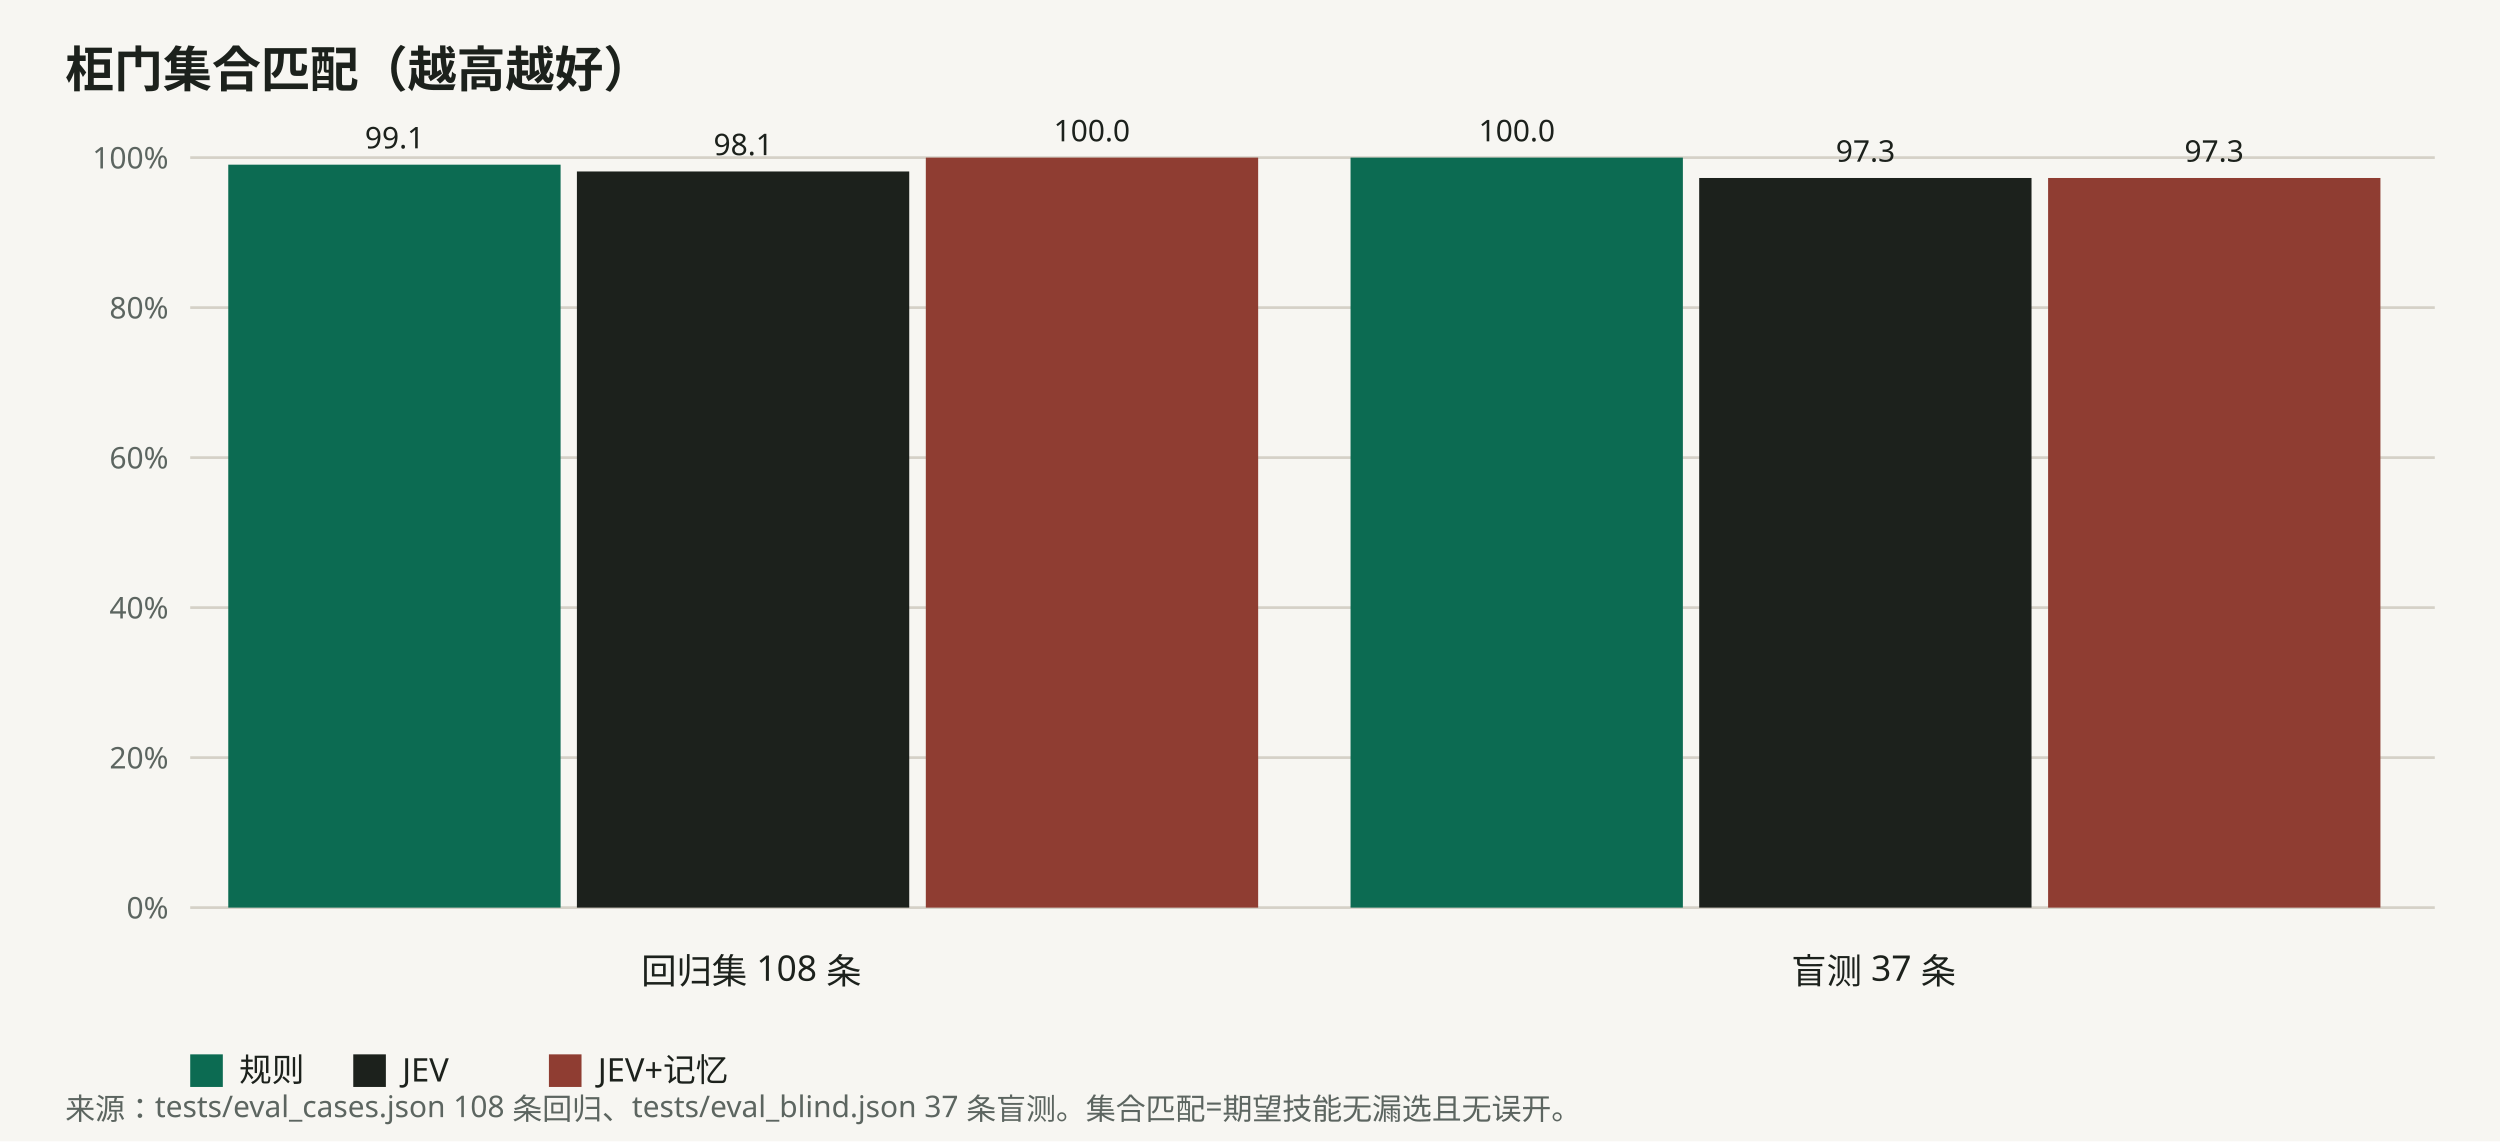
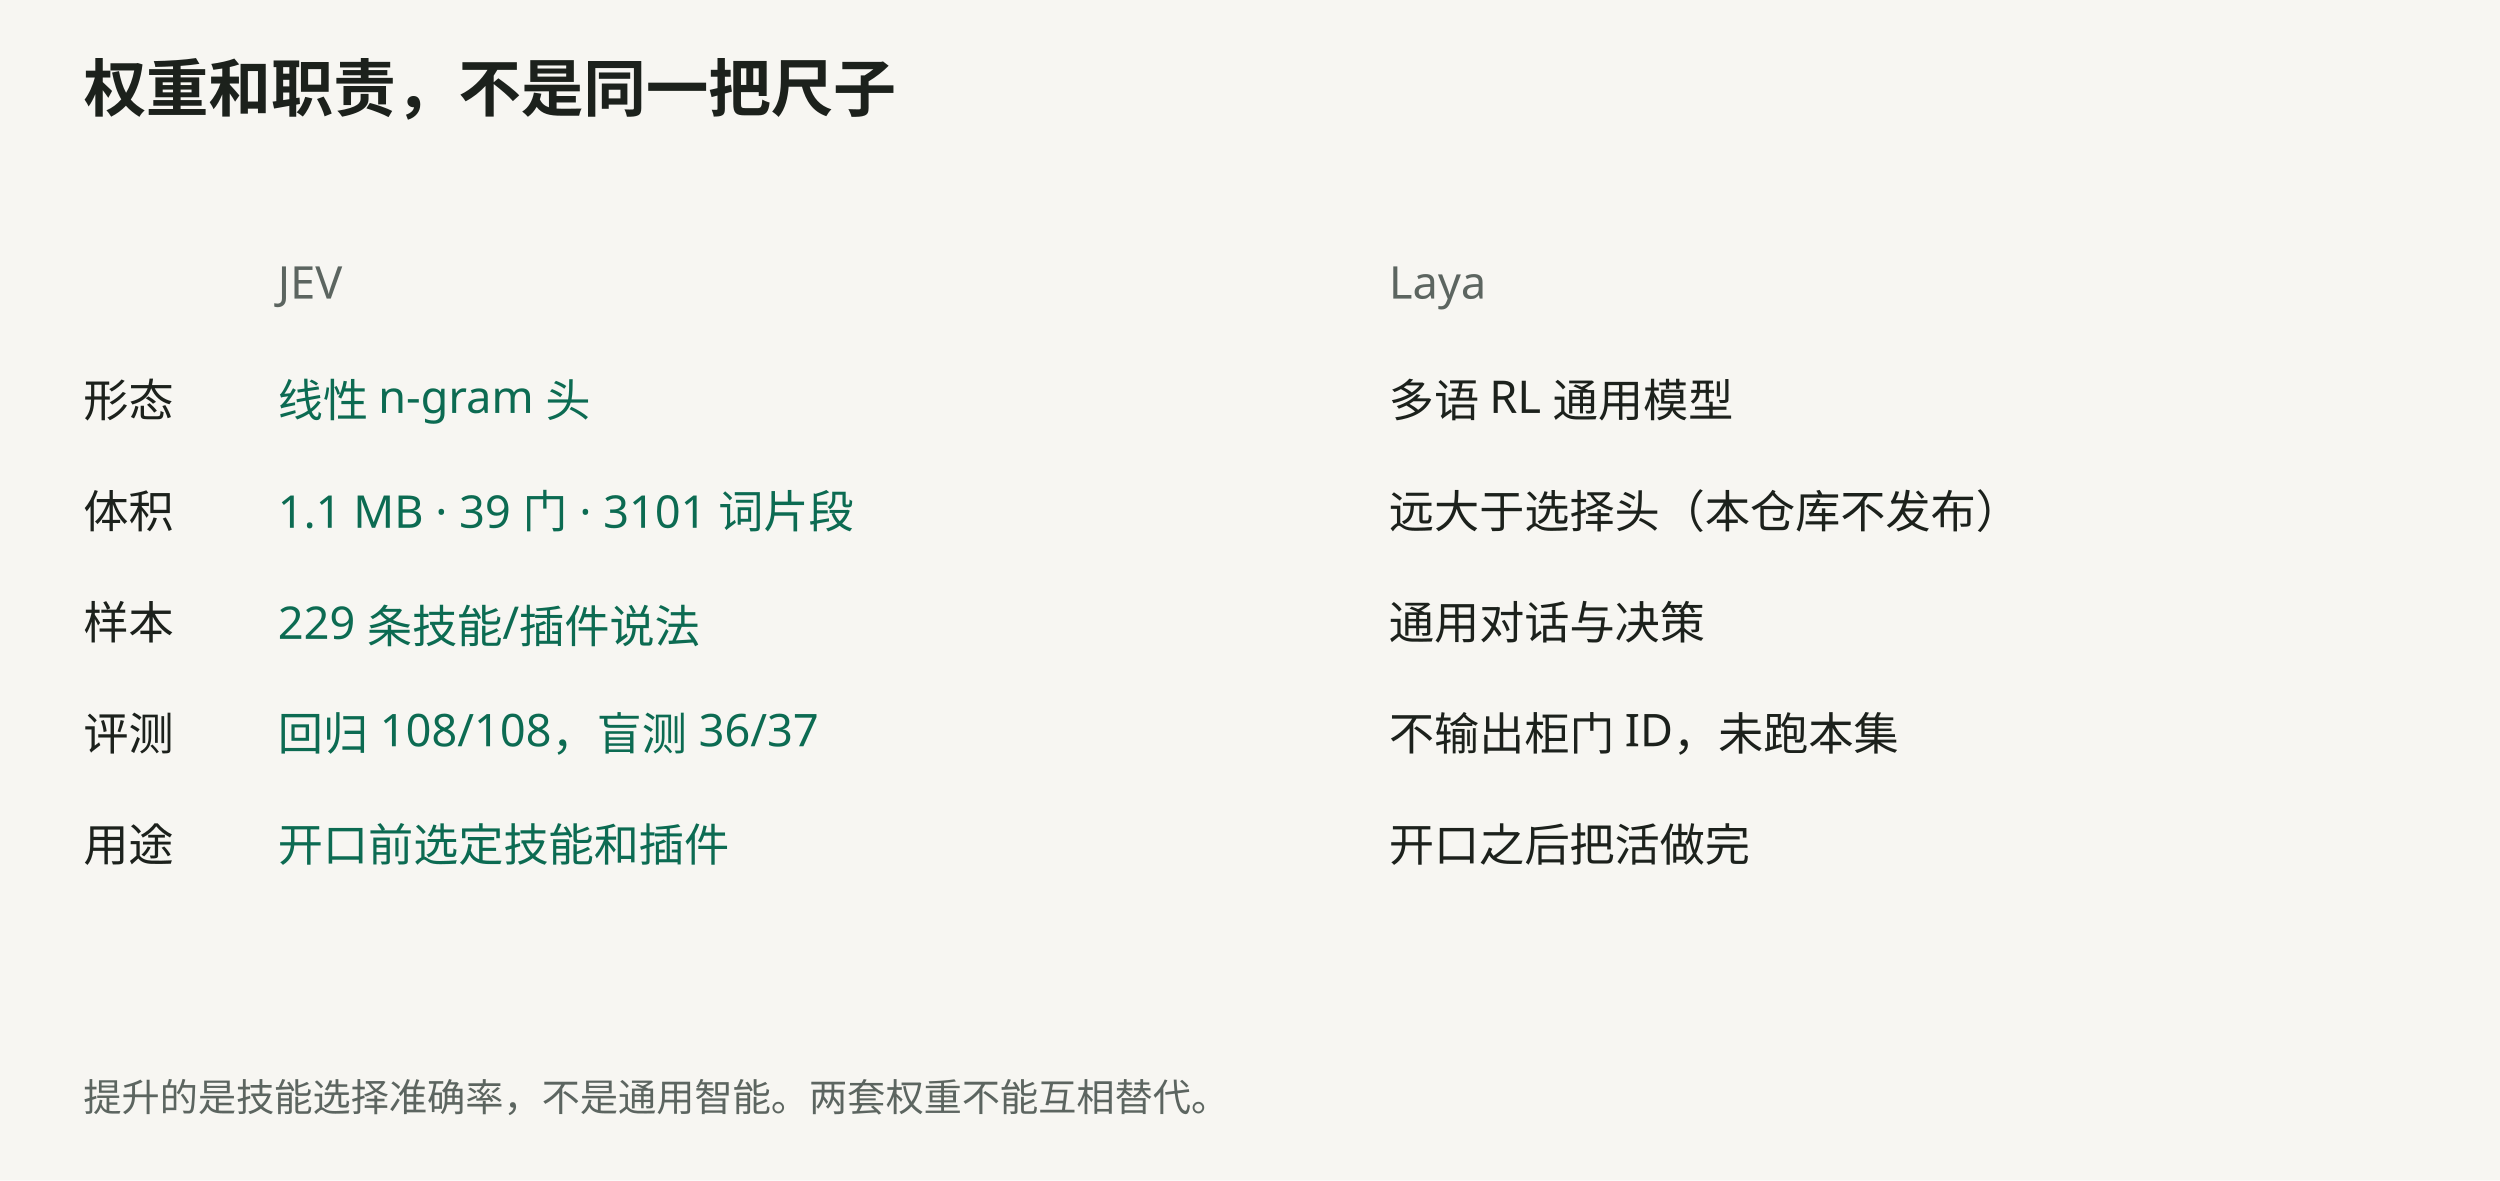
- <svg xmlns="http://www.w3.org/2000/svg" width="920" height="420" viewBox="0 0 920 420">
-   <rect width="920" height="420" fill="#f7f6f2" />
-   <text x="24" y="32" font-family="Segoe UI, Noto Sans SC, sans-serif" font-size="18" font-weight="700" fill="#1c211c">柜门集合匹配（越高越好）</text>
-   <line x1="70" y1="334.0" x2="896" y2="334.0" stroke="#d5d1c7" stroke-width="1" />
-   <text x="62" y="338.0" text-anchor="end" font-family="Segoe UI, sans-serif" font-size="11" fill="#5c6560">0%</text>
-   <line x1="70" y1="278.8" x2="896" y2="278.8" stroke="#d5d1c7" stroke-width="1" />
-   <text x="62" y="282.8" text-anchor="end" font-family="Segoe UI, sans-serif" font-size="11" fill="#5c6560">20%</text>
-   <line x1="70" y1="223.6" x2="896" y2="223.6" stroke="#d5d1c7" stroke-width="1" />
-   <text x="62" y="227.6" text-anchor="end" font-family="Segoe UI, sans-serif" font-size="11" fill="#5c6560">40%</text>
-   <line x1="70" y1="168.4" x2="896" y2="168.4" stroke="#d5d1c7" stroke-width="1" />
-   <text x="62" y="172.4" text-anchor="end" font-family="Segoe UI, sans-serif" font-size="11" fill="#5c6560">60%</text>
-   <line x1="70" y1="113.2" x2="896" y2="113.2" stroke="#d5d1c7" stroke-width="1" />
-   <text x="62" y="117.2" text-anchor="end" font-family="Segoe UI, sans-serif" font-size="11" fill="#5c6560">80%</text>
-   <line x1="70" y1="58.0" x2="896" y2="58.0" stroke="#d5d1c7" stroke-width="1" />
-   <text x="62" y="62.0" text-anchor="end" font-family="Segoe UI, sans-serif" font-size="11" fill="#5c6560">100%</text>
-   <text x="276.5" y="362" text-anchor="middle" font-family="Noto Sans SC, Segoe UI, sans-serif" font-size="13" fill="#1c211c">回归集 108 条</text>
-   <rect x="84.0" y="60.6" width="122.3" height="273.4" fill="#0c6b52" />
-   <text x="145.2" y="54.6" text-anchor="middle" font-family="Segoe UI, sans-serif" font-size="11" fill="#1c211c">99.1</text>
-   <rect x="212.3" y="63.1" width="122.3" height="270.9" fill="#1c211c" />
-   <text x="273.5" y="57.1" text-anchor="middle" font-family="Segoe UI, sans-serif" font-size="11" fill="#1c211c">98.1</text>
-   <rect x="340.7" y="58.0" width="122.3" height="276.0" fill="#8f3d32" />
-   <text x="401.8" y="52.0" text-anchor="middle" font-family="Segoe UI, sans-serif" font-size="11" fill="#1c211c">100.0</text>
-   <text x="689.5" y="362" text-anchor="middle" font-family="Noto Sans SC, Segoe UI, sans-serif" font-size="13" fill="#1c211c">盲测 37 条</text>
-   <rect x="497.0" y="58.0" width="122.3" height="276.0" fill="#0c6b52" />
-   <text x="558.2" y="52.0" text-anchor="middle" font-family="Segoe UI, sans-serif" font-size="11" fill="#1c211c">100.0</text>
-   <rect x="625.3" y="65.5" width="122.3" height="268.5" fill="#1c211c" />
-   <text x="686.5" y="59.5" text-anchor="middle" font-family="Segoe UI, sans-serif" font-size="11" fill="#1c211c">97.3</text>
-   <rect x="753.7" y="65.5" width="122.3" height="268.5" fill="#8f3d32" />
-   <text x="814.8" y="59.5" text-anchor="middle" font-family="Segoe UI, sans-serif" font-size="11" fill="#1c211c">97.3</text>
-   <rect x="70" y="388" width="12" height="12" fill="#0c6b52" />
-   <text x="88" y="398" font-family="Noto Sans SC, Segoe UI, sans-serif" font-size="12" fill="#1c211c">规则</text>
-   <rect x="130" y="388" width="12" height="12" fill="#1c211c" />
-   <text x="148" y="398" font-family="Noto Sans SC, Segoe UI, sans-serif" font-size="12" fill="#1c211c">JEV</text>
-   <rect x="202" y="388" width="12" height="12" fill="#8f3d32" />
-   <text x="220" y="398" font-family="Noto Sans SC, Segoe UI, sans-serif" font-size="12" fill="#1c211c">JEV+记忆</text>
-   <text x="24" y="412" font-family="Noto Sans SC, Segoe UI, sans-serif" font-size="11" fill="#5c6560">来源：tests/eval_cases.json 108 条回归、tests/eval_blind.json 37 条盲测。集合匹配=期望技能无漏选且无误开。</text>
+ <svg xmlns="http://www.w3.org/2000/svg" width="720" height="340" viewBox="0 0 720 340">
+   <rect width="720" height="340" fill="#f7f6f2" />
+   <text x="24" y="32" font-family="Noto Sans SC, Segoe UI, sans-serif" font-size="18" font-weight="700" fill="#1c211c">权重和职责，不是同一把尺子</text>
+   <text x="80" y="86" font-size="13" font-family="Noto Sans SC, Segoe UI, sans-serif" fill="#5c6560">JEV</text>
+   <text x="400" y="86" font-size="13" font-family="Noto Sans SC, Segoe UI, sans-serif" fill="#5c6560">Laya</text>
+   <text x="24" y="120" font-size="13" font-family="Noto Sans SC, Segoe UI, sans-serif" fill="#1c211c">形态</text>
+   <text x="80" y="120" font-size="13" font-family="Noto Sans SC, Segoe UI, sans-serif" fill="#0c6b52">线性 n-gram 头</text>
+   <text x="400" y="120" font-size="13" font-family="Noto Sans SC, Segoe UI, sans-serif" fill="#1c211c">多语 RL 通用模型</text>
+   <text x="24" y="152" font-size="13" font-family="Noto Sans SC, Segoe UI, sans-serif" fill="#1c211c">体积</text>
+   <text x="80" y="152" font-size="13" font-family="Noto Sans SC, Segoe UI, sans-serif" fill="#0c6b52">1.1 MB · 39 门 · 3101 词片段</text>
+   <text x="400" y="152" font-size="13" font-family="Noto Sans SC, Segoe UI, sans-serif" fill="#1c211c">远大于选择头（本仓库不发布）</text>
+   <text x="24" y="184" font-size="13" font-family="Noto Sans SC, Segoe UI, sans-serif" fill="#1c211c">样本</text>
+   <text x="80" y="184" font-size="13" font-family="Noto Sans SC, Segoe UI, sans-serif" fill="#0c6b52">229 条技能/插件说法</text>
+   <text x="400" y="184" font-size="13" font-family="Noto Sans SC, Segoe UI, sans-serif" fill="#1c211c">通用对话与决策</text>
+   <text x="24" y="216" font-size="13" font-family="Noto Sans SC, Segoe UI, sans-serif" fill="#1c211c">评测</text>
+   <text x="80" y="216" font-size="13" font-family="Noto Sans SC, Segoe UI, sans-serif" fill="#0c6b52">回归 108/108，盲测 36/37</text>
+   <text x="400" y="216" font-size="13" font-family="Noto Sans SC, Segoe UI, sans-serif" fill="#1c211c">不输出柜门 ID，未跑本集</text>
+   <text x="24" y="248" font-size="13" font-family="Noto Sans SC, Segoe UI, sans-serif" fill="#1c211c">用途</text>
+   <text x="80" y="248" font-size="13" font-family="Noto Sans SC, Segoe UI, sans-serif" fill="#0c6b52">开口前选定技能和插件</text>
+   <text x="400" y="248" font-size="13" font-family="Noto Sans SC, Segoe UI, sans-serif" fill="#1c211c">开口之后把活做完</text>
+   <text x="24" y="320" font-size="11" font-family="Noto Sans SC, Segoe UI, sans-serif" fill="#5c6560">提升的是技能选择准确率，不是通用智能。两套权重不能互相替代。</text>
</svg>
